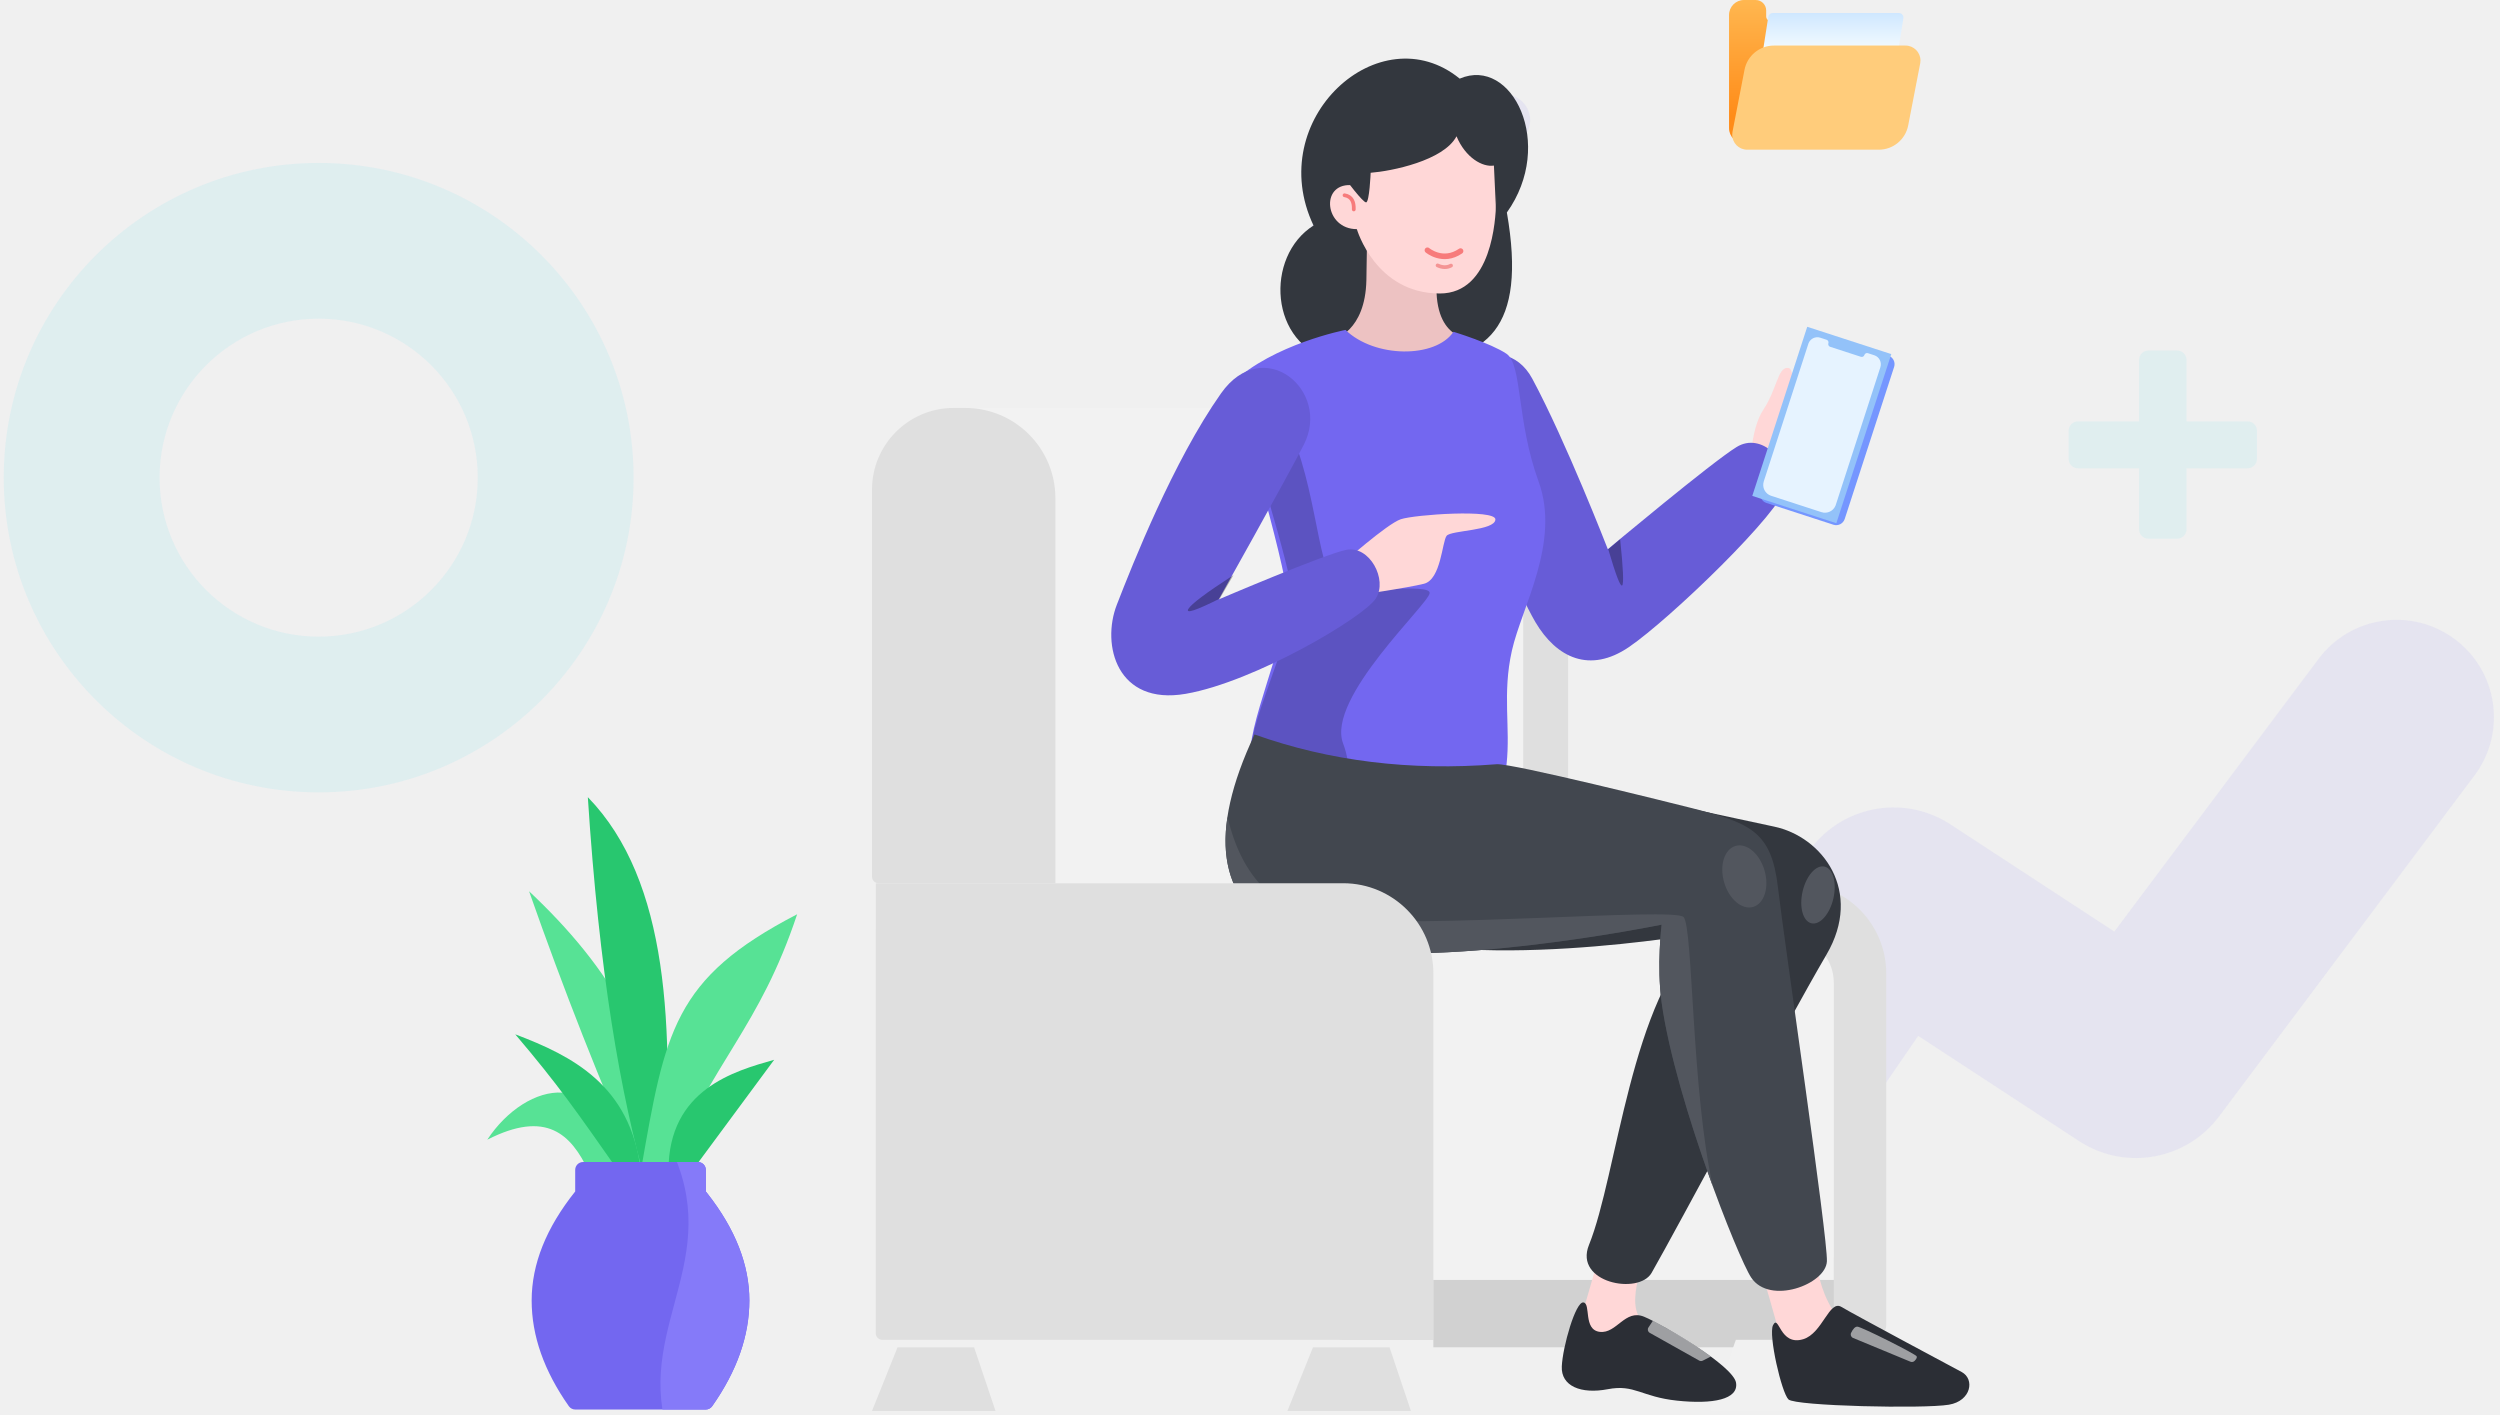
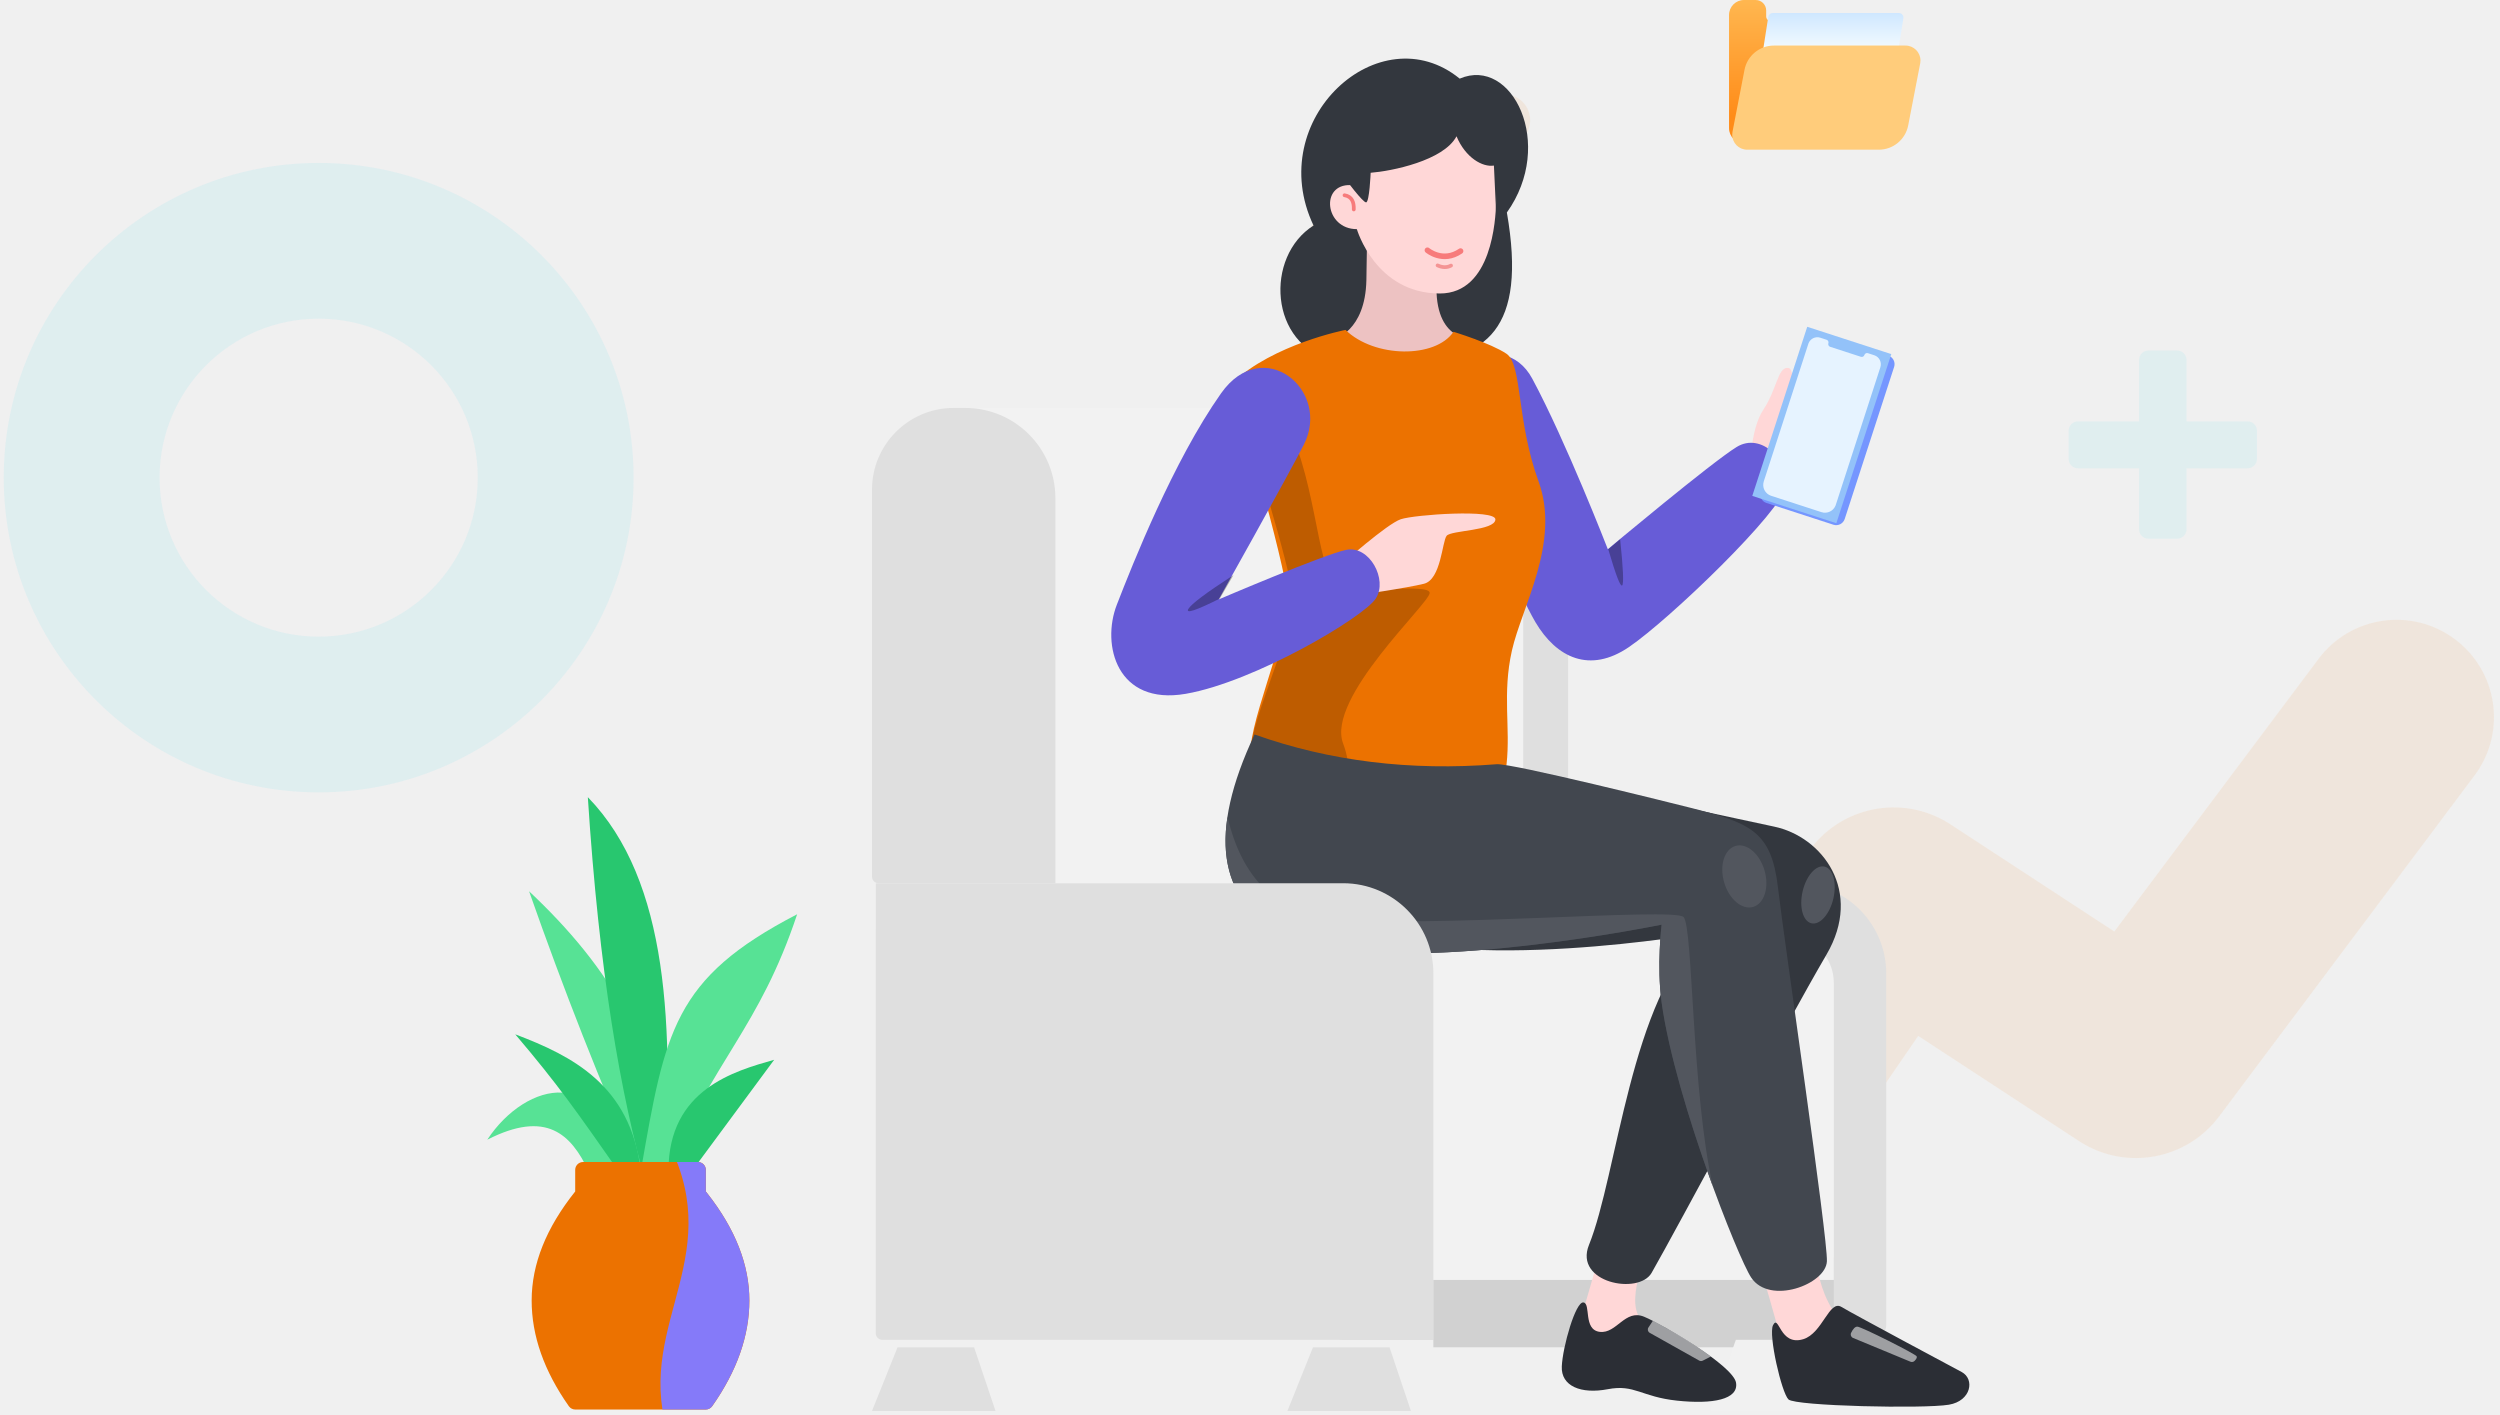
<svg xmlns="http://www.w3.org/2000/svg" xmlns:xlink="http://www.w3.org/1999/xlink" width="668" height="378" viewBox="0 0 668 378">
  <defs>
    <linearGradient id="ole6nyj9la" x1="50%" x2="50%" y1="81.177%" y2="-34.513%">
      <stop offset="0%" stop-color="#FF8C19" />
      <stop offset="100%" stop-color="#FFC967" />
    </linearGradient>
    <linearGradient id="am8kexv0ib" x1="62.11%" x2="62.11%" y1="31.381%" y2="-27.478%">
      <stop offset="0%" stop-color="#F8FDFF" />
      <stop offset="100%" stop-color="#AAD4FF" />
    </linearGradient>
    <path id="otu1t6pfxc" d="M13.75.112h30.673c1.168 0 2.115.94 2.115 2.1v5.774c7.757 9.712 11.635 19.423 11.635 29.135 0 9.412-3.312 18.825-9.935 28.237-.396.562-1.044.897-1.735.897H11.67c-.691 0-1.339-.335-1.735-.897C3.312 55.946 0 46.533 0 37.121c0-9.528 3.733-19.057 11.2-28.585l.435-.55V2.212c0-1.16.947-2.1 2.115-2.1z" />
  </defs>
  <g fill="none" fill-rule="evenodd">
    <g>
      <g>
        <g>
-           <path fill="#7367F0" fill-rule="nonzero" d="M618.526 151.035c8.614-11.498 24.925-13.841 36.431-5.233 11.392 8.523 13.803 24.583 5.492 36.06l-.255.347-68.253 91.106c-8.694 11.604-24.84 14.547-37.057 6.824l-.369-.237-42.967-28.104-43.322 63.054c-8.055 11.723-24.014 14.788-35.83 6.96l-.356-.241c-11.731-8.05-14.799-23.998-6.965-35.806l.24-.356 56.77-82.626c8.458-12.31 25.123-15.701 37.709-7.754l.38.244L563.94 223.9l54.586-72.864zM395.115 3.192C397.3.02 401.65-.788 404.833 1.39c3.14 2.149 3.97 6.4 1.892 9.562l-.085.126-17.01 24.708c-2.493 3.482-7.318 4.321-10.842 1.912l-.125-.087-9.77-6.954-10.587 16.772c-2.029 3.214-6.259 4.21-9.51 2.264l-.128-.079c-3.224-2.023-4.222-6.24-2.27-9.481l.078-.128 14.041-22.241c2.313-3.664 7.168-4.765 10.843-2.46l.192.125.189.13 9.974 7.1 13.4-19.467z" opacity=".085" transform="translate(-143, -351) translate(143.5, 351) translate(0.5, 25)" />
+           <path fill="#EC7200" fill-rule="nonzero" d="M618.526 151.035c8.614-11.498 24.925-13.841 36.431-5.233 11.392 8.523 13.803 24.583 5.492 36.06l-.255.347-68.253 91.106c-8.694 11.604-24.84 14.547-37.057 6.824l-.369-.237-42.967-28.104-43.322 63.054c-8.055 11.723-24.014 14.788-35.83 6.96l-.356-.241c-11.731-8.05-14.799-23.998-6.965-35.806l.24-.356 56.77-82.626c8.458-12.31 25.123-15.701 37.709-7.754l.38.244L563.94 223.9l54.586-72.864zM395.115 3.192C397.3.02 401.65-.788 404.833 1.39c3.14 2.149 3.97 6.4 1.892 9.562l-.085.126-17.01 24.708c-2.493 3.482-7.318 4.321-10.842 1.912l-.125-.087-9.77-6.954-10.587 16.772c-2.029 3.214-6.259 4.21-9.51 2.264l-.128-.079c-3.224-2.023-4.222-6.24-2.27-9.481l.078-.128 14.041-22.241c2.313-3.664 7.168-4.765 10.843-2.46l.192.125.189.13 9.974 7.1 13.4-19.467z" opacity=".085" transform="translate(-143, -351) translate(143.5, 351) translate(0.5, 25)" />
          <path fill="#00CFE8" d="M583.235 116.44v-16.308h16.322c1.38 0 2.5-1.12 2.5-2.5v-7.543c0-1.38-1.12-2.5-2.5-2.5h-16.322V71.16c0-1.381-1.12-2.5-2.5-2.5h-7.673c-1.38 0-2.5 1.119-2.5 2.5v16.43h-16.321c-1.381 0-2.5 1.12-2.5 2.5v7.543c0 1.38 1.119 2.5 2.5 2.5h16.321v16.309c0 1.38 1.12 2.5 2.5 2.5h7.673c1.38 0 2.5-1.12 2.5-2.5z" opacity=".07" transform="translate(-143, -351) translate(143.5, 351) translate(0.5, 25)" />
          <path fill="#00CFE8" d="M84.148 18.537c46.474 0 84.15 37.65 84.15 84.093 0 46.443-37.676 84.093-84.15 84.093-46.474 0-84.15-37.65-84.15-84.093 0-46.443 37.676-84.093 84.15-84.093zm0 41.613c-23.477 0-42.508 19.019-42.508 42.48 0 23.46 19.031 42.48 42.508 42.48 23.477 0 42.509-19.02 42.509-42.48 0-23.461-19.032-42.48-42.509-42.48z" opacity=".074" transform="translate(-143, -351) translate(143.5, 351) translate(0.5, 25)" />
        </g>
        <g>
          <path fill="#DFDFDF" d="M47.111 236H172v118c0 2.21-1.79 4-4 4H27c-2.21 0-4-1.79-4-4v-93.889C23 246.795 33.795 236 47.111 236z" transform="translate(-143, -351) translate(143.5, 351) translate(328, 189) scale(-1, 1) translate(-328, -189) translate(129.5, 0)" />
          <path fill="#D1D1D1" d="M37 336L144 336 144 360 37 360z" transform="translate(-143, -351) translate(143.5, 351) translate(328, 189) scale(-1, 1) translate(-328, -189) translate(129.5, 0)" />
          <path fill="#DFDFDF" d="M176.173 360L183 377 150 377 155.719 360z" transform="translate(-143, -351) translate(143.5, 351) translate(328, 189) scale(-1, 1) translate(-328, -189) translate(129.5, 0)" />
          <path fill="#F1F1F1" d="M63.173 358L70 377 37 377 42.719 358z" transform="translate(-143, -351) translate(143.5, 351) translate(328, 189) scale(-1, 1) translate(-328, -189) translate(129.5, 0)" />
          <path fill="#DFDFDF" d="M287.173 360L294 377 261 377 266.719 360zM131.578 109.894L172 109v139h-64V134c0-13.109 10.473-23.816 23.578-24.106z" transform="translate(-143, -351) translate(143.5, 351) translate(328, 189) scale(-1, 1) translate(-328, -189) translate(129.5, 0)" />
          <path fill="#F2F2F2" d="M144.111 109H271.16c12.062 0 21.84 9.778 21.84 21.84v117.413c0 .965-.782 1.747-1.747 1.747H120V133.111C120 119.795 130.795 109 144.111 109z" transform="translate(-143, -351) translate(143.5, 351) translate(328, 189) scale(-1, 1) translate(-328, -189) translate(129.5, 0)" />
          <path fill="#DFDFDF" d="M269.111 109h3.049c12.062 0 21.84 9.778 21.84 21.84v103.413c0 .965-.782 1.747-1.747 1.747H245V133.111C245 119.795 255.795 109 269.111 109z" transform="translate(-143, -351) translate(143.5, 351) translate(328, 189) scale(-1, 1) translate(-328, -189) translate(129.5, 0)" />
          <path fill="#F2F2F2" d="M49.6 250H165v92H37v-79.4c0-6.959 5.641-12.6 12.6-12.6z" transform="translate(-143, -351) translate(143.5, 351) translate(328, 189) scale(-1, 1) translate(-328, -189) translate(129.5, 0)" />
          <g>
            <g>
              <path fill="#33373E" d="M14.105 80.612C-3.09 76.584-4.223 52.84 8.85 44.604-4.632 16.172 26.547-12.057 47.904 5.352 61.905-.677 73.54 22.849 60.512 41.12c5.463 31.373-5.655 39.483-25.696 39.828l-20.71-.337z" transform="translate(-143, -351) translate(143.5, 351) translate(328, 189) scale(-1, 1) translate(-328, -189) translate(129.5, 0) translate(115.5, 196) scale(-1, 1) translate(-115.5, -196) translate(0, 15) translate(46.12518, 0.659181)" />
              <path fill="#EDC2C2" d="M14.32 74.942s8.364-1.976 8.654-15.764c.29-13.788.087-18.495.087-18.495l18.425-.334s.201 15.366.204 20.925c.008 14.928 10.348 13.668 10.348 13.668s-2.15 12.104-18.845 13.049c-13.036.738-18.874-13.05-18.874-13.05z" transform="translate(-143, -351) translate(143.5, 351) translate(328, 189) scale(-1, 1) translate(-328, -189) translate(129.5, 0) translate(115.5, 196) scale(-1, 1) translate(-115.5, -196) translate(0, 15) translate(46.12518, 0.659181)" />
              <path fill="#FFD7D7" d="M18.766 33.798c-8.22-.32-6.88 11.785 1.66 11.768 0 0 4.959 17.196 22.177 17.196 13.984 0 14.893-20.042 15.02-24.04.137-4.263.154-18.268.154-18.268l-39.331-.018.32 13.362z" transform="translate(-143, -351) translate(143.5, 351) translate(328, 189) scale(-1, 1) translate(-328, -189) translate(129.5, 0) translate(115.5, 196) scale(-1, 1) translate(-115.5, -196) translate(0, 15) translate(46.12518, 0.659181)" />
              <path stroke="#F77B7B" stroke-linecap="round" stroke-width="1.5" d="M39.283 51.21s4.102 3.493 8.851.222" transform="translate(-143, -351) translate(143.5, 351) translate(328, 189) scale(-1, 1) translate(-328, -189) translate(129.5, 0) translate(115.5, 196) scale(-1, 1) translate(-115.5, -196) translate(0, 15) translate(46.12518, 0.659181)" />
              <path stroke="#F49494" stroke-linecap="round" d="M41.984 55.318c1.296.547 2.525.548 3.6-.08" transform="translate(-143, -351) translate(143.5, 351) translate(328, 189) scale(-1, 1) translate(-328, -189) translate(129.5, 0) translate(115.5, 196) scale(-1, 1) translate(-115.5, -196) translate(0, 15) translate(46.12518, 0.659181) translate(43.78422, 55.47802) rotate(2) translate(-43.78422, -55.47802)" />
              <path stroke="#F77B7B" stroke-linecap="round" d="M19.142 40.51c.519-1.873.292-3.508-1.556-4.253" transform="translate(-143, -351) translate(143.5, 351) translate(328, 189) scale(-1, 1) translate(-328, -189) translate(129.5, 0) translate(115.5, 196) scale(-1, 1) translate(-115.5, -196) translate(0, 15) translate(46.12518, 0.659181) translate(18.4849, 38.38361) rotate(-13) translate(-18.4849, -38.38361)" />
              <path fill="#33373E" d="M17.465 32.302s4.505 6.082 5.418 6.114c.913.032 1.232-7.91 1.232-7.91 5.527-.424 19.514-3.226 22.942-9.753 2.398 5.76 6.981 8.317 9.993 7.826l.57 12.236 1.406-24.599H16.363l1.102 16.086z" transform="translate(-143, -351) translate(143.5, 351) translate(328, 189) scale(-1, 1) translate(-328, -189) translate(129.5, 0) translate(115.5, 196) scale(-1, 1) translate(-115.5, -196) translate(0, 15) translate(46.12518, 0.659181)" />
            </g>
            <g>
              <path fill="#FFD7D7" d="M91.622 132.095s-7.374 14.982-1.33 19.703c6.055 4.722 22.046 13.571 22.046 13.571l-42.367-2.678 9.418-32.676 12.233 2.08z" transform="translate(-143, -351) translate(143.5, 351) translate(328, 189) scale(-1, 1) translate(-328, -189) translate(129.5, 0) translate(115.5, 196) scale(-1, 1) translate(-115.5, -196) translate(0, 15) translate(53.01019, 186.6562)" />
              <path fill="#2B2E35" d="M74.07 146.353c2.09.246-.143 7.327 4.384 7.865 4.518.538 6.714-6.17 11.84-4.044 5.128 2.127 23.826 13.123 24.562 17.619.745 4.494-6.221 5.817-15.775 4.802-9.554-1.015-11.315-4.434-18.487-3.057-7.163 1.376-12.53-.818-12.293-6.083.237-5.265 3.678-17.347 5.768-17.102z" transform="translate(-143, -351) translate(143.5, 351) translate(328, 189) scale(-1, 1) translate(-328, -189) translate(129.5, 0) translate(115.5, 196) scale(-1, 1) translate(-115.5, -196) translate(0, 15) translate(53.01019, 186.6562)" />
              <path fill="#FFF" fill-opacity=".541" d="M92.633 151.265l-1.181 1.782c-.305.46-.18 1.081.28 1.386.021.014.042.027.064.039l13.22 7.421c.292.164.646.171.944.02l2.155-1.1c-3.082-2.246-5.601-3.933-8.386-5.589-2.138-1.272-4.504-2.583-7.096-3.959z" transform="translate(-143, -351) translate(143.5, 351) translate(328, 189) scale(-1, 1) translate(-328, -189) translate(129.5, 0) translate(115.5, 196) scale(-1, 1) translate(-115.5, -196) translate(0, 15) translate(53.01019, 186.6562)" />
              <path fill="#33373E" d="M27.8.045c12.827.576 84.214 16.46 97.184 19.158 12.97 2.698 23.936 17.3 14.045 34.208-11.108 18.98-39.77 72.884-46.728 85.035-3.444 6.014-20.82 2.642-16.739-7.452 7.609-18.818 11.142-66.091 30.541-83.328 0 0-65.237 11.422-93.417-1.661C-7.794 36.495-3.161-1.348 27.8.045z" transform="translate(-143, -351) translate(143.5, 351) translate(328, 189) scale(-1, 1) translate(-328, -189) translate(129.5, 0) translate(115.5, 196) scale(-1, 1) translate(-115.5, -196) translate(0, 15) translate(53.01019, 186.6562)" />
            </g>
            <g>
              <path fill="#FFD7D7" d="M80.996 30.762s-.145-10.499 3.506-15.985c3.65-5.487 3.795-11.315 6.558-11.124 2.763.19.027 13.737.027 13.737s3.506-1.347 6.024-3.051c2.519-1.705 10.155-10.106 11.94-8.617 3.025 2.537-1.848 16.845-4.502 19.706-2.664 2.861-17.212 12.27-17.212 12.27l-6.34-6.936z" transform="translate(-143, -351) translate(143.5, 351) translate(328, 189) scale(-1, 1) translate(-328, -189) translate(129.5, 0) translate(115.5, 196) scale(-1, 1) translate(-115.5, -196) translate(0, 15) translate(90.69452, 79.64)" />
              <path fill="#675CD7" d="M2.174 24.47C8.141 38.393 19.065 63.967 23.57 71.597c5.644 9.555 14.545 13.765 24.965 6.675 10.95-7.45 41.1-36.504 41.984-43.086.876-6.581-6.503-14.478-13.18-10.39-6.678 4.089-34.423 27.316-34.423 27.316S31.717 23.236 22.71 6.51C14.909-7.962-6.908 3.307 2.174 24.47z" transform="translate(-143, -351) translate(143.5, 351) translate(328, 189) scale(-1, 1) translate(-328, -189) translate(129.5, 0) translate(115.5, 196) scale(-1, 1) translate(-115.5, -196) translate(0, 15) translate(90.69452, 79.64)" />
              <path fill="#000" fill-opacity=".303" d="M43.03 52.126c2.006 6.841 3.242 10.064 3.711 9.668.469-.396.29-4.513-.537-12.35l-3.173 2.682z" transform="translate(-143, -351) translate(143.5, 351) translate(328, 189) scale(-1, 1) translate(-328, -189) translate(129.5, 0) translate(115.5, 196) scale(-1, 1) translate(-115.5, -196) translate(0, 15) translate(90.69452, 79.64)" />
            </g>
            <g>
              <g>
                <path fill="#7596FF" fill-rule="nonzero" d="M3.151.756h18.816c1.325 0 2.4 1.074 2.4 2.4v42.712c0 1.326-1.075 2.4-2.4 2.4H3.15c-1.325 0-2.4-1.074-2.4-2.4V3.156c0-1.326 1.075-2.4 2.4-2.4z" transform="translate(-143, -351) translate(143.5, 351) translate(328, 189) scale(-1, 1) translate(-328, -189) translate(129.5, 0) translate(115.5, 196) scale(-1, 1) translate(-115.5, -196) translate(0, 15) translate(191.388, 99.40203) scale(-1, 1) rotate(-18) translate(-191.388, -99.40203) translate(177.888, 74.90203) translate(0, 0)" />
                <path fill="#93C2F9" d="M2.53 0.131H26.145V47.644H2.53z" transform="translate(-143, -351) translate(143.5, 351) translate(328, 189) scale(-1, 1) translate(-328, -189) translate(129.5, 0) translate(115.5, 196) scale(-1, 1) translate(-115.5, -196) translate(0, 15) translate(191.388, 99.40203) scale(-1, 1) rotate(-18) translate(-191.388, -99.40203) translate(177.888, 74.90203) translate(0, 0)" />
                <path fill="#E6F3FF" fill-rule="nonzero" d="M6.751 1.828h1.791c.365 0 .669.265.732.613l.012.135c0 .413.332.747.743.747h8.636c.365 0 .668-.264.731-.613l.012-.134c0-.413.333-.748.744-.748h1.782c1.323 0 2.409 1.026 2.514 2.33l.009.21-.034 38.638c-.005 1.685-1.363 3.051-3.04 3.054H7.215c-1.604.003-2.917-1.249-3.028-2.834l-.008-.218s0-.002.003-.002l.034-38.628c.001-1.409 1.136-2.55 2.536-2.55z" transform="translate(-143, -351) translate(143.5, 351) translate(328, 189) scale(-1, 1) translate(-328, -189) translate(129.5, 0) translate(115.5, 196) scale(-1, 1) translate(-115.5, -196) translate(0, 15) translate(191.388, 99.40203) scale(-1, 1) rotate(-18) translate(-191.388, -99.40203) translate(177.888, 74.90203) translate(0, 0)" />
              </g>
            </g>
            <g>
-               <path fill="#7367F0" d="M0 14.183s14.378 48.433 14.804 57.6c.426 9.17-11.76 36.116-9.685 42.927 4.784 15.739 65.857 22.516 68.19 1.343 1.089-9.874-1.176-18.737 1.434-30.372 2.6-11.635 13.052-28.924 7.124-45.18-5.929-16.255-4.34-31.294-8.58-34.137-4.24-2.842-14.152-5.86-14.152-5.86-4.82 7.135-21.092 7.03-28.856-.504 0 0-19.29 3.764-30.279 14.183z" transform="translate(-143, -351) translate(143.5, 351) translate(328, 189) scale(-1, 1) translate(-328, -189) translate(129.5, 0) translate(115.5, 196) scale(-1, 1) translate(-115.5, -196) translate(0, 15) translate(33.24044, 73.15361)" />
+               <path fill="#EC7200" d="M0 14.183s14.378 48.433 14.804 57.6c.426 9.17-11.76 36.116-9.685 42.927 4.784 15.739 65.857 22.516 68.19 1.343 1.089-9.874-1.176-18.737 1.434-30.372 2.6-11.635 13.052-28.924 7.124-45.18-5.929-16.255-4.34-31.294-8.58-34.137-4.24-2.842-14.152-5.86-14.152-5.86-4.82 7.135-21.092 7.03-28.856-.504 0 0-19.29 3.764-30.279 14.183z" transform="translate(-143, -351) translate(143.5, 351) translate(328, 189) scale(-1, 1) translate(-328, -189) translate(129.5, 0) translate(115.5, 196) scale(-1, 1) translate(-115.5, -196) translate(0, 15) translate(33.24044, 73.15361)" />
              <path fill="#000" fill-opacity=".199" d="M12.885 22.027c9.584 15.301 9.555 41.941 14.703 45.43 5.147 3.489 25.181.065 25.181 2.828s-27.686 28.084-23.14 40.19c2.38 6.337 1.734 12.008-1.937 17.01l-1.199-.262c-10.908-2.48-19.678-6.934-21.374-12.513-2.075-6.811 11.517-33.758 11.09-42.927C15.85 64.001 4.42 27.926.975 17.2c2.806-4.98 6.775-3.37 11.91 4.828z" transform="translate(-143, -351) translate(143.5, 351) translate(328, 189) scale(-1, 1) translate(-328, -189) translate(129.5, 0) translate(115.5, 196) scale(-1, 1) translate(-115.5, -196) translate(0, 15) translate(33.24044, 73.15361)" />
            </g>
            <g>
              <path fill="#FFD7D7" d="M62.468 52.486S74.58 41.704 78.287 40.452c3.707-1.25 25.42-2.754 25.283.073-.156 3.03-11.818 2.855-13.026 4.346-1.209 1.49-1.483 11.675-6.051 12.819-4.559 1.143-18.226 3.115-18.226 3.115l-3.799-8.319z" transform="translate(-143, -351) translate(143.5, 351) translate(328, 189) scale(-1, 1) translate(-328, -189) translate(129.5, 0) translate(115.5, 196) scale(-1, 1) translate(-115.5, -196) translate(0, 15) translate(0, 83.28828)" />
              <path fill="#675CD7" d="M30.25 6.832C17.49 24.947 6.595 52.541 2.414 63.299c-4.182 10.758.036 26.985 18.423 23.799 18.354-3.177 47.557-20.441 50.788-25.477 3.231-5.036-1.677-14.2-7.859-13-5.727 1.11-34.133 13.26-34.133 13.26s18.275-32.586 22.737-41.322C59.825 5.971 41.488-9.129 30.25 6.832z" transform="translate(-143, -351) translate(143.5, 351) translate(328, 189) scale(-1, 1) translate(-328, -189) translate(129.5, 0) translate(115.5, 196) scale(-1, 1) translate(-115.5, -196) translate(0, 15) translate(0, 83.28828)" />
              <path fill="#000" fill-opacity=".303" d="M29.923 61.658c-6.38 3.19-9.182 4.115-8.404 2.778.778-1.338 4.797-4.356 12.057-9.055l-3.653 6.277z" transform="translate(-143, -351) translate(143.5, 351) translate(328, 189) scale(-1, 1) translate(-328, -189) translate(129.5, 0) translate(115.5, 196) scale(-1, 1) translate(-115.5, -196) translate(0, 15) translate(0, 83.28828)" />
            </g>
            <g transform="translate(-143, -351) translate(143.5, 351) translate(328, 189) scale(-1, 1) translate(-328, -189) translate(129.5, 0) translate(115.5, 196) scale(-1, 1) translate(-115.5, -196) translate(0, 15) translate(30.92498, 181)">
              <path fill="#FFD7D7" d="M158.258 138.352s-.222 17.635 14.222 24.228c14.435 6.592 24.72 6.195 23.411 11.292-1.309 5.096-38.883 4.89-42.391.905-2.991-3.391-9.495-34.966-11.285-32.552l16.043-3.873z" />
              <path fill="#2B2E35" d="M146.83 158.092c1.613-3.136 1.714 5.684 8.077 3.74 5.163-1.577 6.928-10.604 10.19-8.627 3.263 1.977 31.983 17.308 32.146 17.4 3.536 1.916 2.548 7.72-3.424 8.734-6.636 1.125-41.02.367-42.866-1.412-1.845-1.78-5.417-17.321-4.123-19.835z" />
              <path fill="#FFF" fill-opacity=".541" d="M169.346 158.477c-.573 0-1.126.553-1.659 1.658-.24.498-.03 1.096.467 1.336l.051.023 15.351 6.358c.375.155.806.069 1.091-.218.518-.519.703-.932.557-1.238-.28-.588-14.776-7.919-15.858-7.919z" />
              <path fill="#42474F" d="M8.29.25C-4.14 26.66-1.62 44.4 15.85 53.468c25.343 13.156 101.21-2.404 101.21-2.404s-1.356 10.98 0 20.773c3.54 25.576 20.38 68.188 23.943 73.542 4.927 7.404 19.935 1.82 20.218-4.345.282-6.165-11.314-84.905-13.078-99.92-1.754-15.017-7.293-17.198-23.47-21.303-3.717-.943-47.669-11.93-51.695-11.61C49.914 10.035 28.351 7.385 8.291.25z" />
              <path fill="#52565E" d="M28.732 49.38c25.09 2.828 91.515-3.002 94.183-.353 2.547 2.53 2.122 46.529 7.836 71.995l-.87-2.405c-5.373-15.013-10.952-33.272-12.822-46.78-1.356-9.793 0-20.773 0-20.773l-3.06.596c-14.42 2.725-75.849 13.385-98.15 1.808C3.765 47.196-1.166 36.775 1.056 22.205c3.826 16.468 13.05 25.526 27.676 27.175z" />
              <ellipse cx="158.842" cy="43.129" fill="#52565E" rx="4.218" ry="7.775" transform="translate(158.8419, 43.12891) rotate(13) translate(-158.8419, -43.12891)" />
              <ellipse cx="139.162" cy="38.18" fill="#52565E" rx="5.625" ry="8.481" transform="translate(139.1624, 38.17969) rotate(-16) translate(-139.1624, -38.17969)" />
            </g>
          </g>
          <path fill="#DFDFDF" d="M168.111 236H293v120.253c0 .965-.782 1.747-1.747 1.747H144v-97.889C144 246.795 154.795 236 168.111 236z" transform="translate(-143, -351) translate(143.5, 351) translate(328, 189) scale(-1, 1) translate(-328, -189) translate(129.5, 0)" />
          <g>
            <path fill="url(#ole6nyj9la)" d="M4 0h3.115c1.55 0 2.808 1.257 2.808 2.808v1.589c0 .673.546 1.219 1.219 1.219h29.925c2.209 0 4 1.79 4 4V34.26c0 2.209-1.791 4-4 4H4c-2.21 0-4-1.791-4-4V4c0-2.21 1.79-4 4-4z" transform="translate(-143, -351) translate(143.5, 351) translate(328, 189) scale(-1, 1) translate(-328, -189) translate(129.5, 0) translate(39, 20) scale(-1, 1) translate(-39, -20) translate(13, 0)" />
            <path fill="url(#am8kexv0ib)" d="M11.688 3.478h33.687c.673 0 1.22.546 1.22 1.22 0 .063-.006.126-.015.188L41.517 37.23c-.093.594-.604 1.03-1.205 1.03H6.625c-.673 0-1.22-.545-1.22-1.218 0-.064.006-.127.015-.189l5.063-32.344c.093-.593.604-1.03 1.205-1.03z" transform="translate(-143, -351) translate(143.5, 351) translate(328, 189) scale(-1, 1) translate(-328, -189) translate(129.5, 0) translate(39, 20) scale(-1, 1) translate(-39, -20) translate(13, 0)" />
            <path fill="#FFCC7B" d="M51.078 16.934l-3.211 16.587C47.138 37.283 43.844 40 40.013 40H4.849c-2.21 0-4-1.79-4-4 0-.255.024-.51.073-.76l3.211-16.587c.729-3.762 4.023-6.48 7.854-6.48h35.164c2.21 0 4 1.792 4 4 0 .256-.024.51-.073.761z" transform="translate(-143, -351) translate(143.5, 351) translate(328, 189) scale(-1, 1) translate(-328, -189) translate(129.5, 0) translate(39, 20) scale(-1, 1) translate(-39, -20) translate(13, 0)" />
          </g>
          <g>
            <g>
              <path fill="#57E295" d="M41.464 101.6c11.009-24.85 21.01-50.371 30.166-76.456C50.54 44.978 34.14 69.142 36.476 101.6h4.988z" transform="translate(-143, -351) translate(143.5, 351) translate(328, 189) scale(-1, 1) translate(-328, -189) translate(129.5, 0) translate(314, 213)" />
              <path fill="#28C76F" d="M35.597 104.195C32.99 61.823 34.095 22.47 55.933 0c-3.012 46.523-8.647 79.296-15.783 104.195h-4.553z" transform="translate(-143, -351) translate(143.5, 351) translate(328, 189) scale(-1, 1) translate(-328, -189) translate(129.5, 0) translate(314, 213)" />
              <path fill="#57E295" d="M34.595 99.782C22.395 70.172 10.135 61.685 0 31.291c33.167 17.16 35.246 31.331 41.756 68.491h-7.161z" transform="translate(-143, -351) translate(143.5, 351) translate(328, 189) scale(-1, 1) translate(-328, -189) translate(129.5, 0) translate(314, 213)" />
              <path fill="#28C76F" d="M28.028 99.782L6.141 70.172c10.57 3.007 28.24 7.876 28.24 29.61h-6.353z" transform="translate(-143, -351) translate(143.5, 351) translate(328, 189) scale(-1, 1) translate(-328, -189) translate(129.5, 0) translate(314, 213)" />
              <path fill="#57E295" d="M48.5 99.782H55.8c4.64-9.667 11.179-16.322 26.998-8.255-10.37-15.76-31.645-20.53-34.3 8.255z" transform="translate(-143, -351) translate(143.5, 351) translate(328, 189) scale(-1, 1) translate(-328, -189) translate(129.5, 0) translate(314, 213)" />
              <path fill="#28C76F" d="M41.783 99.782h6.072c11.144-15.901 15.935-22.83 27.467-36.41-15.192 5.752-30.786 13.58-33.539 36.41z" transform="translate(-143, -351) translate(143.5, 351) translate(328, 189) scale(-1, 1) translate(-328, -189) translate(129.5, 0) translate(314, 213)" />
            </g>
            <g transform="translate(-143, -351) translate(143.5, 351) translate(328, 189) scale(-1, 1) translate(-328, -189) translate(129.5, 0) translate(314, 213) translate(12.76923, 97.375)">
              <mask id="3ce2ypl32d" fill="#fff">
                <use xlink:href="#otu1t6pfxc" />
              </mask>
-               <use fill="#7367F0" xlink:href="#otu1t6pfxc" />
+               <use fill="#EC7200" xlink:href="#otu1t6pfxc" />
              <path fill="#857AF9" d="M-7.404-1.706h27.5c-13.165 30.42 12.804 48.436 0 78.742h-27.5V-1.706z" mask="url(#3ce2ypl32d)" />
            </g>
          </g>
        </g>
      </g>
    </g>
  </g>
</svg>
